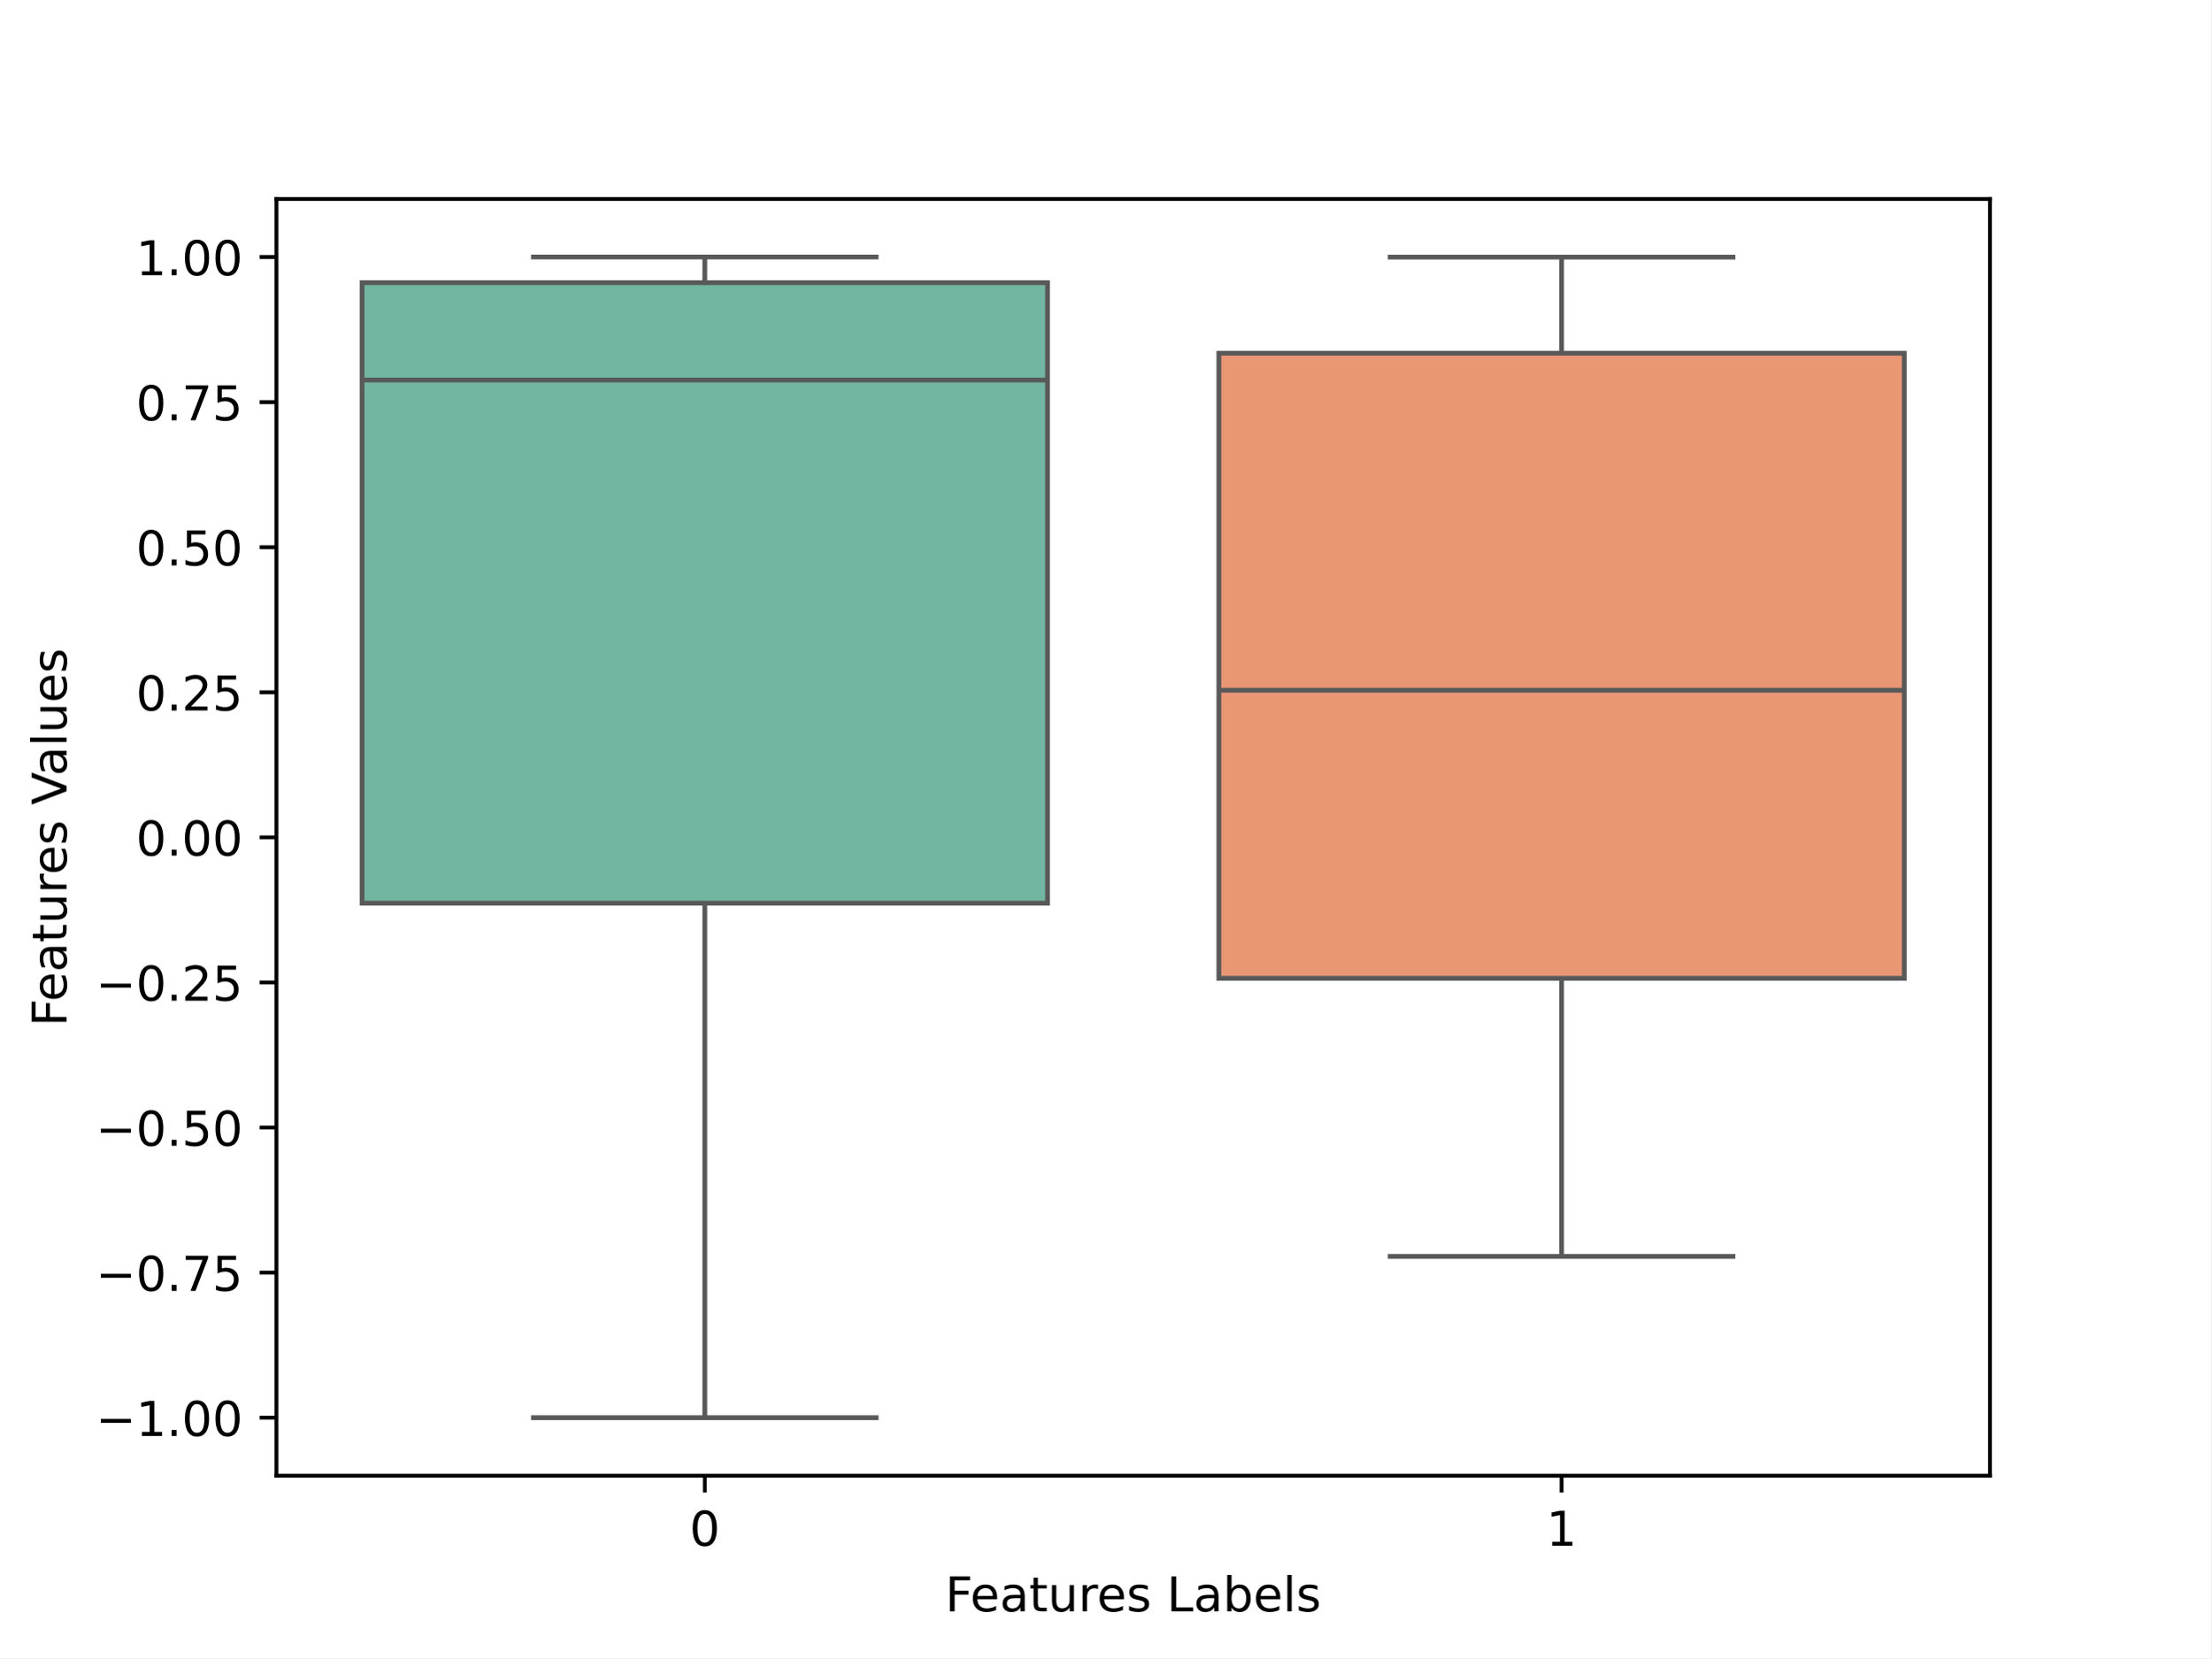
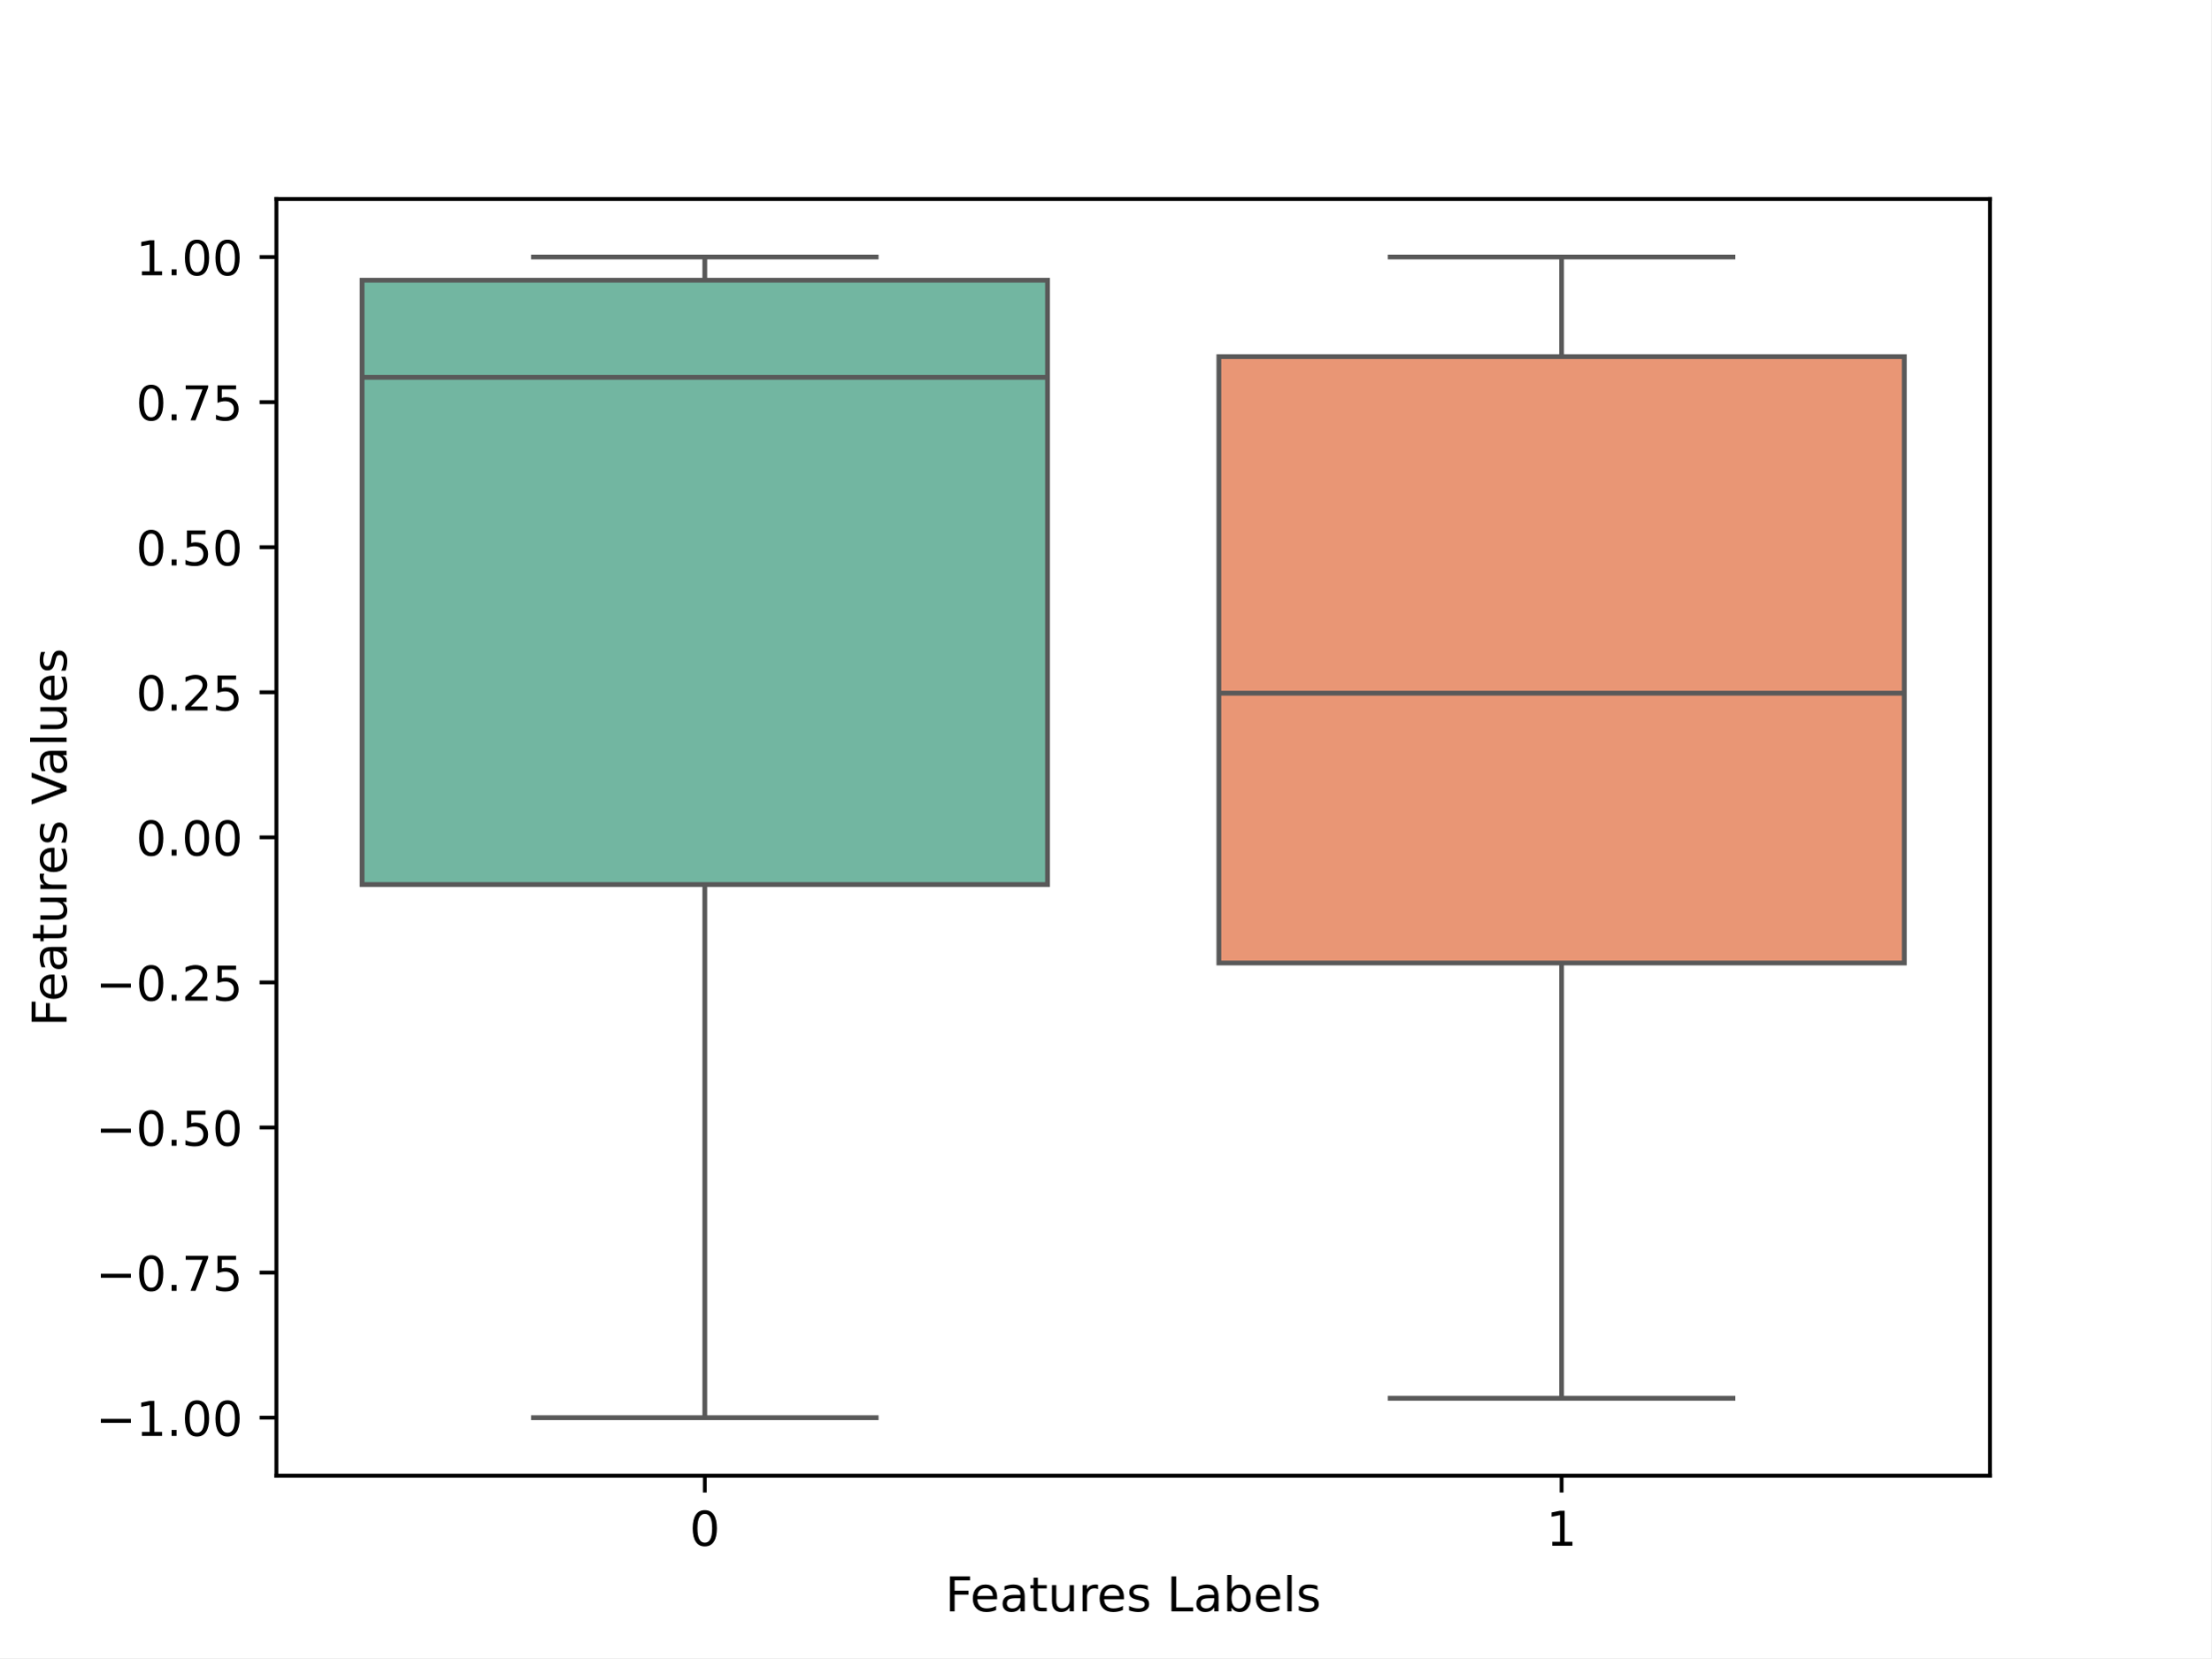
<svg xmlns="http://www.w3.org/2000/svg" xmlns:xlink="http://www.w3.org/1999/xlink" width="460.8pt" height="345.6pt" viewBox="0 0 460.8 345.6" version="1.1">
  <defs>
    <style type="text/css">*{stroke-linejoin: round; stroke-linecap: butt}</style>
  </defs>
  <g id="figure_1">
    <g id="patch_1">
      <path d="M 0 345.6  L 460.8 345.6  L 460.8 0  L 0 0  z " style="fill: #ffffff" />
    </g>
    <g id="axes_1">
      <g id="patch_2">
        <path d="M 57.6 307.584  L 414.72 307.584  L 414.72 41.472  L 57.6 41.472  z " style="fill: #ffffff" />
      </g>
      <g id="matplotlib.axis_1">
        <g id="xtick_1">
          <g id="line2d_1">
            <defs>
-               <path id="mb672761a40" d="M 0 0  L 0 3.5  " style="stroke: #000000; stroke-width: 0.8" />
+               <path id="m4ff8bc0952" d="M 0 0  L 0 3.5  " style="stroke: #000000; stroke-width: 0.8" />
            </defs>
            <g>
-               <use xlink:href="#mb672761a40" x="146.88" y="307.584" style="stroke: #000000; stroke-width: 0.8" />
+               <use xlink:href="#m4ff8bc0952" x="146.88" y="307.584" style="stroke: #000000; stroke-width: 0.8" />
            </g>
          </g>
          <g id="text_1">
            <g transform="translate(143.6987 322.1824) scale(0.1 -0.1)">
              <defs>
                <path id="DejaVuSans-30" d="M 2034 4250  Q 1547 4250 1301 3770  Q 1056 3291 1056 2328  Q 1056 1369 1301 889  Q 1547 409 2034 409  Q 2525 409 2770 889  Q 3016 1369 3016 2328  Q 3016 3291 2770 3770  Q 2525 4250 2034 4250  z M 2034 4750  Q 2819 4750 3233 4129  Q 3647 3509 3647 2328  Q 3647 1150 3233 529  Q 2819 -91 2034 -91  Q 1250 -91 836 529  Q 422 1150 422 2328  Q 422 3509 836 4129  Q 1250 4750 2034 4750  z " transform="scale(0.015625)" />
              </defs>
              <use xlink:href="#DejaVuSans-30" />
            </g>
          </g>
        </g>
        <g id="xtick_2">
          <g id="line2d_2">
            <g>
-               <use xlink:href="#mb672761a40" x="325.44" y="307.584" style="stroke: #000000; stroke-width: 0.8" />
+               <use xlink:href="#m4ff8bc0952" x="325.44" y="307.584" style="stroke: #000000; stroke-width: 0.8" />
            </g>
          </g>
          <g id="text_2">
            <g transform="translate(322.2588 322.1824) scale(0.1 -0.1)">
              <defs>
                <path id="DejaVuSans-31" d="M 794 531  L 1825 531  L 1825 4091  L 703 3866  L 703 4441  L 1819 4666  L 2450 4666  L 2450 531  L 3481 531  L 3481 0  L 794 0  L 794 531  z " transform="scale(0.015625)" />
              </defs>
              <use xlink:href="#DejaVuSans-31" />
            </g>
          </g>
        </g>
        <g id="text_3">
          <g transform="translate(196.9819 335.8606) scale(0.1 -0.1)">
            <defs>
              <path id="DejaVuSans-46" d="M 628 4666  L 3309 4666  L 3309 4134  L 1259 4134  L 1259 2759  L 3109 2759  L 3109 2228  L 1259 2228  L 1259 0  L 628 0  L 628 4666  z " transform="scale(0.015625)" />
              <path id="DejaVuSans-65" d="M 3597 1894  L 3597 1613  L 953 1613  Q 991 1019 1311 708  Q 1631 397 2203 397  Q 2534 397 2845 478  Q 3156 559 3463 722  L 3463 178  Q 3153 47 2828 -22  Q 2503 -91 2169 -91  Q 1331 -91 842 396  Q 353 884 353 1716  Q 353 2575 817 3079  Q 1281 3584 2069 3584  Q 2775 3584 3186 3129  Q 3597 2675 3597 1894  z M 3022 2063  Q 3016 2534 2758 2815  Q 2500 3097 2075 3097  Q 1594 3097 1305 2825  Q 1016 2553 972 2059  L 3022 2063  z " transform="scale(0.015625)" />
              <path id="DejaVuSans-61" d="M 2194 1759  Q 1497 1759 1228 1600  Q 959 1441 959 1056  Q 959 750 1161 570  Q 1363 391 1709 391  Q 2188 391 2477 730  Q 2766 1069 2766 1631  L 2766 1759  L 2194 1759  z M 3341 1997  L 3341 0  L 2766 0  L 2766 531  Q 2569 213 2275 61  Q 1981 -91 1556 -91  Q 1019 -91 701 211  Q 384 513 384 1019  Q 384 1609 779 1909  Q 1175 2209 1959 2209  L 2766 2209  L 2766 2266  Q 2766 2663 2505 2880  Q 2244 3097 1772 3097  Q 1472 3097 1187 3025  Q 903 2953 641 2809  L 641 3341  Q 956 3463 1253 3523  Q 1550 3584 1831 3584  Q 2591 3584 2966 3190  Q 3341 2797 3341 1997  z " transform="scale(0.015625)" />
              <path id="DejaVuSans-74" d="M 1172 4494  L 1172 3500  L 2356 3500  L 2356 3053  L 1172 3053  L 1172 1153  Q 1172 725 1289 603  Q 1406 481 1766 481  L 2356 481  L 2356 0  L 1766 0  Q 1100 0 847 248  Q 594 497 594 1153  L 594 3053  L 172 3053  L 172 3500  L 594 3500  L 594 4494  L 1172 4494  z " transform="scale(0.015625)" />
              <path id="DejaVuSans-75" d="M 544 1381  L 544 3500  L 1119 3500  L 1119 1403  Q 1119 906 1312 657  Q 1506 409 1894 409  Q 2359 409 2629 706  Q 2900 1003 2900 1516  L 2900 3500  L 3475 3500  L 3475 0  L 2900 0  L 2900 538  Q 2691 219 2414 64  Q 2138 -91 1772 -91  Q 1169 -91 856 284  Q 544 659 544 1381  z M 1991 3584  L 1991 3584  z " transform="scale(0.015625)" />
              <path id="DejaVuSans-72" d="M 2631 2963  Q 2534 3019 2420 3045  Q 2306 3072 2169 3072  Q 1681 3072 1420 2755  Q 1159 2438 1159 1844  L 1159 0  L 581 0  L 581 3500  L 1159 3500  L 1159 2956  Q 1341 3275 1631 3429  Q 1922 3584 2338 3584  Q 2397 3584 2469 3576  Q 2541 3569 2628 3553  L 2631 2963  z " transform="scale(0.015625)" />
              <path id="DejaVuSans-73" d="M 2834 3397  L 2834 2853  Q 2591 2978 2328 3040  Q 2066 3103 1784 3103  Q 1356 3103 1142 2972  Q 928 2841 928 2578  Q 928 2378 1081 2264  Q 1234 2150 1697 2047  L 1894 2003  Q 2506 1872 2764 1633  Q 3022 1394 3022 966  Q 3022 478 2636 193  Q 2250 -91 1575 -91  Q 1294 -91 989 -36  Q 684 19 347 128  L 347 722  Q 666 556 975 473  Q 1284 391 1588 391  Q 1994 391 2212 530  Q 2431 669 2431 922  Q 2431 1156 2273 1281  Q 2116 1406 1581 1522  L 1381 1569  Q 847 1681 609 1914  Q 372 2147 372 2553  Q 372 3047 722 3315  Q 1072 3584 1716 3584  Q 2034 3584 2315 3537  Q 2597 3491 2834 3397  z " transform="scale(0.015625)" />
              <path id="DejaVuSans-20" transform="scale(0.015625)" />
              <path id="DejaVuSans-4c" d="M 628 4666  L 1259 4666  L 1259 531  L 3531 531  L 3531 0  L 628 0  L 628 4666  z " transform="scale(0.015625)" />
              <path id="DejaVuSans-62" d="M 3116 1747  Q 3116 2381 2855 2742  Q 2594 3103 2138 3103  Q 1681 3103 1420 2742  Q 1159 2381 1159 1747  Q 1159 1113 1420 752  Q 1681 391 2138 391  Q 2594 391 2855 752  Q 3116 1113 3116 1747  z M 1159 2969  Q 1341 3281 1617 3432  Q 1894 3584 2278 3584  Q 2916 3584 3314 3078  Q 3713 2572 3713 1747  Q 3713 922 3314 415  Q 2916 -91 2278 -91  Q 1894 -91 1617 61  Q 1341 213 1159 525  L 1159 0  L 581 0  L 581 4863  L 1159 4863  L 1159 2969  z " transform="scale(0.015625)" />
              <path id="DejaVuSans-6c" d="M 603 4863  L 1178 4863  L 1178 0  L 603 0  L 603 4863  z " transform="scale(0.015625)" />
            </defs>
            <use xlink:href="#DejaVuSans-46" />
            <use xlink:href="#DejaVuSans-65" x="52.02" />
            <use xlink:href="#DejaVuSans-61" x="113.543" />
            <use xlink:href="#DejaVuSans-74" x="174.822" />
            <use xlink:href="#DejaVuSans-75" x="214.031" />
            <use xlink:href="#DejaVuSans-72" x="277.41" />
            <use xlink:href="#DejaVuSans-65" x="316.273" />
            <use xlink:href="#DejaVuSans-73" x="377.797" />
            <use xlink:href="#DejaVuSans-20" x="429.896" />
            <use xlink:href="#DejaVuSans-4c" x="461.684" />
            <use xlink:href="#DejaVuSans-61" x="517.396" />
            <use xlink:href="#DejaVuSans-62" x="578.676" />
            <use xlink:href="#DejaVuSans-65" x="642.152" />
            <use xlink:href="#DejaVuSans-6c" x="703.676" />
            <use xlink:href="#DejaVuSans-73" x="731.459" />
          </g>
        </g>
      </g>
      <g id="matplotlib.axis_2">
        <g id="ytick_1">
          <g id="line2d_3">
            <defs>
-               <path id="me980991b96" d="M 0 0  L -3.5 0  " style="stroke: #000000; stroke-width: 0.8" />
+               <path id="mf050af51e3" d="M 0 0  L -3.5 0  " style="stroke: #000000; stroke-width: 0.8" />
            </defs>
            <g>
-               <use xlink:href="#me980991b96" x="57.6" y="295.497" style="stroke: #000000; stroke-width: 0.8" />
+               <use xlink:href="#mf050af51e3" x="57.6" y="295.488" style="stroke: #000000; stroke-width: 0.8" />
            </g>
          </g>
          <g id="text_4">
-             <g transform="translate(19.95469 299.2958) scale(0.1 -0.1)">
+             <g transform="translate(19.95469 299.2873) scale(0.1 -0.1)">
              <defs>
                <path id="DejaVuSans-2212" d="M 678 2272  L 4684 2272  L 4684 1741  L 678 1741  L 678 2272  z " transform="scale(0.015625)" />
                <path id="DejaVuSans-2e" d="M 684 794  L 1344 794  L 1344 0  L 684 0  L 684 794  z " transform="scale(0.015625)" />
              </defs>
              <use xlink:href="#DejaVuSans-2212" />
              <use xlink:href="#DejaVuSans-31" x="83.789" />
              <use xlink:href="#DejaVuSans-2e" x="147.412" />
              <use xlink:href="#DejaVuSans-30" x="179.199" />
              <use xlink:href="#DejaVuSans-30" x="242.822" />
            </g>
          </g>
        </g>
        <g id="ytick_2">
          <g id="line2d_4">
            <g>
-               <use xlink:href="#me980991b96" x="57.6" y="265.255" style="stroke: #000000; stroke-width: 0.8" />
+               <use xlink:href="#mf050af51e3" x="57.6" y="265.248" style="stroke: #000000; stroke-width: 0.8" />
            </g>
          </g>
          <g id="text_5">
-             <g transform="translate(19.95469 269.0543) scale(0.1 -0.1)">
+             <g transform="translate(19.95469 269.0473) scale(0.1 -0.1)">
              <defs>
                <path id="DejaVuSans-37" d="M 525 4666  L 3525 4666  L 3525 4397  L 1831 0  L 1172 0  L 2766 4134  L 525 4134  L 525 4666  z " transform="scale(0.015625)" />
                <path id="DejaVuSans-35" d="M 691 4666  L 3169 4666  L 3169 4134  L 1269 4134  L 1269 2991  Q 1406 3038 1543 3061  Q 1681 3084 1819 3084  Q 2600 3084 3056 2656  Q 3513 2228 3513 1497  Q 3513 744 3044 326  Q 2575 -91 1722 -91  Q 1428 -91 1123 -41  Q 819 9 494 109  L 494 744  Q 775 591 1075 516  Q 1375 441 1709 441  Q 2250 441 2565 725  Q 2881 1009 2881 1497  Q 2881 1984 2565 2268  Q 2250 2553 1709 2553  Q 1456 2553 1204 2497  Q 953 2441 691 2322  L 691 4666  z " transform="scale(0.015625)" />
              </defs>
              <use xlink:href="#DejaVuSans-2212" />
              <use xlink:href="#DejaVuSans-30" x="83.789" />
              <use xlink:href="#DejaVuSans-2e" x="147.412" />
              <use xlink:href="#DejaVuSans-37" x="179.199" />
              <use xlink:href="#DejaVuSans-35" x="242.822" />
            </g>
          </g>
        </g>
        <g id="ytick_3">
          <g id="line2d_5">
            <g>
-               <use xlink:href="#me980991b96" x="57.6" y="235.014" style="stroke: #000000; stroke-width: 0.8" />
+               <use xlink:href="#mf050af51e3" x="57.6" y="235.008" style="stroke: #000000; stroke-width: 0.8" />
            </g>
          </g>
          <g id="text_6">
-             <g transform="translate(19.95469 238.8127) scale(0.1 -0.1)">
+             <g transform="translate(19.95469 238.8073) scale(0.1 -0.1)">
              <use xlink:href="#DejaVuSans-2212" />
              <use xlink:href="#DejaVuSans-30" x="83.789" />
              <use xlink:href="#DejaVuSans-2e" x="147.412" />
              <use xlink:href="#DejaVuSans-35" x="179.199" />
              <use xlink:href="#DejaVuSans-30" x="242.822" />
            </g>
          </g>
        </g>
        <g id="ytick_4">
          <g id="line2d_6">
            <g>
-               <use xlink:href="#me980991b96" x="57.6" y="204.772" style="stroke: #000000; stroke-width: 0.8" />
+               <use xlink:href="#mf050af51e3" x="57.6" y="204.768" style="stroke: #000000; stroke-width: 0.8" />
            </g>
          </g>
          <g id="text_7">
-             <g transform="translate(19.95469 208.5712) scale(0.1 -0.1)">
+             <g transform="translate(19.95469 208.5672) scale(0.1 -0.1)">
              <defs>
                <path id="DejaVuSans-32" d="M 1228 531  L 3431 531  L 3431 0  L 469 0  L 469 531  Q 828 903 1448 1529  Q 2069 2156 2228 2338  Q 2531 2678 2651 2914  Q 2772 3150 2772 3378  Q 2772 3750 2511 3984  Q 2250 4219 1831 4219  Q 1534 4219 1204 4116  Q 875 4013 500 3803  L 500 4441  Q 881 4594 1212 4672  Q 1544 4750 1819 4750  Q 2544 4750 2975 4387  Q 3406 4025 3406 3419  Q 3406 3131 3298 2873  Q 3191 2616 2906 2266  Q 2828 2175 2409 1742  Q 1991 1309 1228 531  z " transform="scale(0.015625)" />
              </defs>
              <use xlink:href="#DejaVuSans-2212" />
              <use xlink:href="#DejaVuSans-30" x="83.789" />
              <use xlink:href="#DejaVuSans-2e" x="147.412" />
              <use xlink:href="#DejaVuSans-32" x="179.199" />
              <use xlink:href="#DejaVuSans-35" x="242.822" />
            </g>
          </g>
        </g>
        <g id="ytick_5">
          <g id="line2d_7">
            <g>
-               <use xlink:href="#me980991b96" x="57.6" y="174.53" style="stroke: #000000; stroke-width: 0.8" />
+               <use xlink:href="#mf050af51e3" x="57.6" y="174.528" style="stroke: #000000; stroke-width: 0.8" />
            </g>
          </g>
          <g id="text_8">
-             <g transform="translate(28.33438 178.3297) scale(0.1 -0.1)">
+             <g transform="translate(28.33438 178.3272) scale(0.1 -0.1)">
              <use xlink:href="#DejaVuSans-30" />
              <use xlink:href="#DejaVuSans-2e" x="63.623" />
              <use xlink:href="#DejaVuSans-30" x="95.41" />
              <use xlink:href="#DejaVuSans-30" x="159.033" />
            </g>
          </g>
        </g>
        <g id="ytick_6">
          <g id="line2d_8">
            <g>
-               <use xlink:href="#me980991b96" x="57.6" y="144.289" style="stroke: #000000; stroke-width: 0.8" />
+               <use xlink:href="#mf050af51e3" x="57.6" y="144.288" style="stroke: #000000; stroke-width: 0.8" />
            </g>
          </g>
          <g id="text_9">
-             <g transform="translate(28.33438 148.0882) scale(0.1 -0.1)">
+             <g transform="translate(28.33438 148.0872) scale(0.1 -0.1)">
              <use xlink:href="#DejaVuSans-30" />
              <use xlink:href="#DejaVuSans-2e" x="63.623" />
              <use xlink:href="#DejaVuSans-32" x="95.41" />
              <use xlink:href="#DejaVuSans-35" x="159.033" />
            </g>
          </g>
        </g>
        <g id="ytick_7">
          <g id="line2d_9">
            <g>
-               <use xlink:href="#me980991b96" x="57.6" y="114.047" style="stroke: #000000; stroke-width: 0.8" />
+               <use xlink:href="#mf050af51e3" x="57.6" y="114.048" style="stroke: #000000; stroke-width: 0.8" />
            </g>
          </g>
          <g id="text_10">
-             <g transform="translate(28.33438 117.8466) scale(0.1 -0.1)">
+             <g transform="translate(28.33438 117.8472) scale(0.1 -0.1)">
              <use xlink:href="#DejaVuSans-30" />
              <use xlink:href="#DejaVuSans-2e" x="63.623" />
              <use xlink:href="#DejaVuSans-35" x="95.41" />
              <use xlink:href="#DejaVuSans-30" x="159.033" />
            </g>
          </g>
        </g>
        <g id="ytick_8">
          <g id="line2d_10">
            <g>
-               <use xlink:href="#me980991b96" x="57.6" y="83.806" style="stroke: #000000; stroke-width: 0.8" />
+               <use xlink:href="#mf050af51e3" x="57.6" y="83.808" style="stroke: #000000; stroke-width: 0.8" />
            </g>
          </g>
          <g id="text_11">
-             <g transform="translate(28.33438 87.60511) scale(0.1 -0.1)">
+             <g transform="translate(28.33438 87.6072) scale(0.1 -0.1)">
              <use xlink:href="#DejaVuSans-30" />
              <use xlink:href="#DejaVuSans-2e" x="63.623" />
              <use xlink:href="#DejaVuSans-37" x="95.41" />
              <use xlink:href="#DejaVuSans-35" x="159.033" />
            </g>
          </g>
        </g>
        <g id="ytick_9">
          <g id="line2d_11">
            <g>
-               <use xlink:href="#me980991b96" x="57.6" y="53.564" style="stroke: #000000; stroke-width: 0.8" />
+               <use xlink:href="#mf050af51e3" x="57.6" y="53.568" style="stroke: #000000; stroke-width: 0.8" />
            </g>
          </g>
          <g id="text_12">
-             <g transform="translate(28.33438 57.36358) scale(0.1 -0.1)">
+             <g transform="translate(28.33438 57.36719) scale(0.1 -0.1)">
              <use xlink:href="#DejaVuSans-31" />
              <use xlink:href="#DejaVuSans-2e" x="63.623" />
              <use xlink:href="#DejaVuSans-30" x="95.41" />
              <use xlink:href="#DejaVuSans-30" x="159.033" />
            </g>
          </g>
        </g>
        <g id="text_13">
          <g transform="translate(13.875 213.9475) rotate(-90) scale(0.1 -0.1)">
            <defs>
              <path id="DejaVuSans-56" d="M 1831 0  L 50 4666  L 709 4666  L 2188 738  L 3669 4666  L 4325 4666  L 2547 0  L 1831 0  z " transform="scale(0.015625)" />
            </defs>
            <use xlink:href="#DejaVuSans-46" />
            <use xlink:href="#DejaVuSans-65" x="52.02" />
            <use xlink:href="#DejaVuSans-61" x="113.543" />
            <use xlink:href="#DejaVuSans-74" x="174.822" />
            <use xlink:href="#DejaVuSans-75" x="214.031" />
            <use xlink:href="#DejaVuSans-72" x="277.41" />
            <use xlink:href="#DejaVuSans-65" x="316.273" />
            <use xlink:href="#DejaVuSans-73" x="377.797" />
            <use xlink:href="#DejaVuSans-20" x="429.896" />
            <use xlink:href="#DejaVuSans-56" x="461.684" />
            <use xlink:href="#DejaVuSans-61" x="522.342" />
            <use xlink:href="#DejaVuSans-6c" x="583.621" />
            <use xlink:href="#DejaVuSans-75" x="611.404" />
            <use xlink:href="#DejaVuSans-65" x="674.783" />
            <use xlink:href="#DejaVuSans-73" x="736.307" />
          </g>
        </g>
      </g>
      <g id="patch_3">
-         <path d="M 75.456 188.24  L 218.304 188.24  L 218.304 58.915  L 75.456 58.915  L 75.456 188.24  z " clip-path="url(#p75db719586)" style="fill: #72b6a1; stroke: #595959; stroke-linejoin: miter" />
+         <path d="M 75.456 184.365  L 218.304 184.365  L 218.304 58.407  L 75.456 58.407  L 75.456 184.365  z " clip-path="url(#pe06fa091d5)" style="fill: #72b6a1; stroke: #595959; stroke-linejoin: miter" />
      </g>
      <g id="line2d_12">
-         <path d="M 146.88 188.24  L 146.88 295.488  " clip-path="url(#p75db719586)" style="fill: none; stroke: #595959" />
+         <path d="M 146.88 184.365  L 146.88 295.488  " clip-path="url(#pe06fa091d5)" style="fill: none; stroke: #595959" />
      </g>
      <g id="line2d_13">
-         <path d="M 146.88 58.915  L 146.88 53.568  " clip-path="url(#p75db719586)" style="fill: none; stroke: #595959" />
+         <path d="M 146.88 58.407  L 146.88 53.568  " clip-path="url(#pe06fa091d5)" style="fill: none; stroke: #595959" />
      </g>
      <g id="line2d_14">
-         <path d="M 111.168 295.488  L 182.592 295.488  " clip-path="url(#p75db719586)" style="fill: none; stroke: #595959; stroke-linecap: square" />
+         <path d="M 111.168 295.488  L 182.592 295.488  " clip-path="url(#pe06fa091d5)" style="fill: none; stroke: #595959; stroke-linecap: square" />
      </g>
      <g id="line2d_15">
-         <path d="M 111.168 53.568  L 182.592 53.568  " clip-path="url(#p75db719586)" style="fill: none; stroke: #595959; stroke-linecap: square" />
+         <path d="M 111.168 53.568  L 182.592 53.568  " clip-path="url(#pe06fa091d5)" style="fill: none; stroke: #595959; stroke-linecap: square" />
      </g>
      <g id="line2d_16" />
      <g id="patch_4">
-         <path d="M 254.016 203.908  L 396.864 203.908  L 396.864 73.618  L 254.016 73.618  L 254.016 203.908  z " clip-path="url(#p75db719586)" style="fill: #e99675; stroke: #595959; stroke-linejoin: miter" />
+         <path d="M 254.016 200.717  L 396.864 200.717  L 396.864 74.33  L 254.016 74.33  L 254.016 200.717  z " clip-path="url(#pe06fa091d5)" style="fill: #e99675; stroke: #595959; stroke-linejoin: miter" />
      </g>
      <g id="line2d_17">
-         <path d="M 325.44 203.908  L 325.44 261.879  " clip-path="url(#p75db719586)" style="fill: none; stroke: #595959" />
+         <path d="M 325.44 200.717  L 325.44 291.446  " clip-path="url(#pe06fa091d5)" style="fill: none; stroke: #595959" />
      </g>
      <g id="line2d_18">
-         <path d="M 325.44 73.618  L 325.44 53.59  " clip-path="url(#p75db719586)" style="fill: none; stroke: #595959" />
+         <path d="M 325.44 74.33  L 325.44 53.568  " clip-path="url(#pe06fa091d5)" style="fill: none; stroke: #595959" />
      </g>
      <g id="line2d_19">
-         <path d="M 289.728 261.879  L 361.152 261.879  " clip-path="url(#p75db719586)" style="fill: none; stroke: #595959; stroke-linecap: square" />
+         <path d="M 289.728 291.446  L 361.152 291.446  " clip-path="url(#pe06fa091d5)" style="fill: none; stroke: #595959; stroke-linecap: square" />
      </g>
      <g id="line2d_20">
-         <path d="M 289.728 53.59  L 361.152 53.59  " clip-path="url(#p75db719586)" style="fill: none; stroke: #595959; stroke-linecap: square" />
+         <path d="M 289.728 53.568  L 361.152 53.568  " clip-path="url(#pe06fa091d5)" style="fill: none; stroke: #595959; stroke-linecap: square" />
      </g>
      <g id="line2d_21" />
      <g id="line2d_22">
-         <path d="M 75.456 79.21  L 218.304 79.21  " clip-path="url(#p75db719586)" style="fill: none; stroke: #595959" />
+         <path d="M 75.456 78.651  L 218.304 78.651  " clip-path="url(#pe06fa091d5)" style="fill: none; stroke: #595959" />
      </g>
      <g id="line2d_23">
-         <path d="M 254.016 143.869  L 396.864 143.869  " clip-path="url(#p75db719586)" style="fill: none; stroke: #595959" />
+         <path d="M 254.016 144.482  L 396.864 144.482  " clip-path="url(#pe06fa091d5)" style="fill: none; stroke: #595959" />
      </g>
      <g id="patch_5">
        <path d="M 57.6 307.584  L 57.6 41.472  " style="fill: none; stroke: #000000; stroke-width: 0.8; stroke-linejoin: miter; stroke-linecap: square" />
      </g>
      <g id="patch_6">
        <path d="M 414.72 307.584  L 414.72 41.472  " style="fill: none; stroke: #000000; stroke-width: 0.8; stroke-linejoin: miter; stroke-linecap: square" />
      </g>
      <g id="patch_7">
        <path d="M 57.6 307.584  L 414.72 307.584  " style="fill: none; stroke: #000000; stroke-width: 0.8; stroke-linejoin: miter; stroke-linecap: square" />
      </g>
      <g id="patch_8">
        <path d="M 57.6 41.472  L 414.72 41.472  " style="fill: none; stroke: #000000; stroke-width: 0.8; stroke-linejoin: miter; stroke-linecap: square" />
      </g>
    </g>
  </g>
  <defs>
-     <clipPath id="p75db719586">
+     <clipPath id="pe06fa091d5">
      <rect x="57.6" y="41.472" width="357.12" height="266.112" />
    </clipPath>
  </defs>
</svg>
